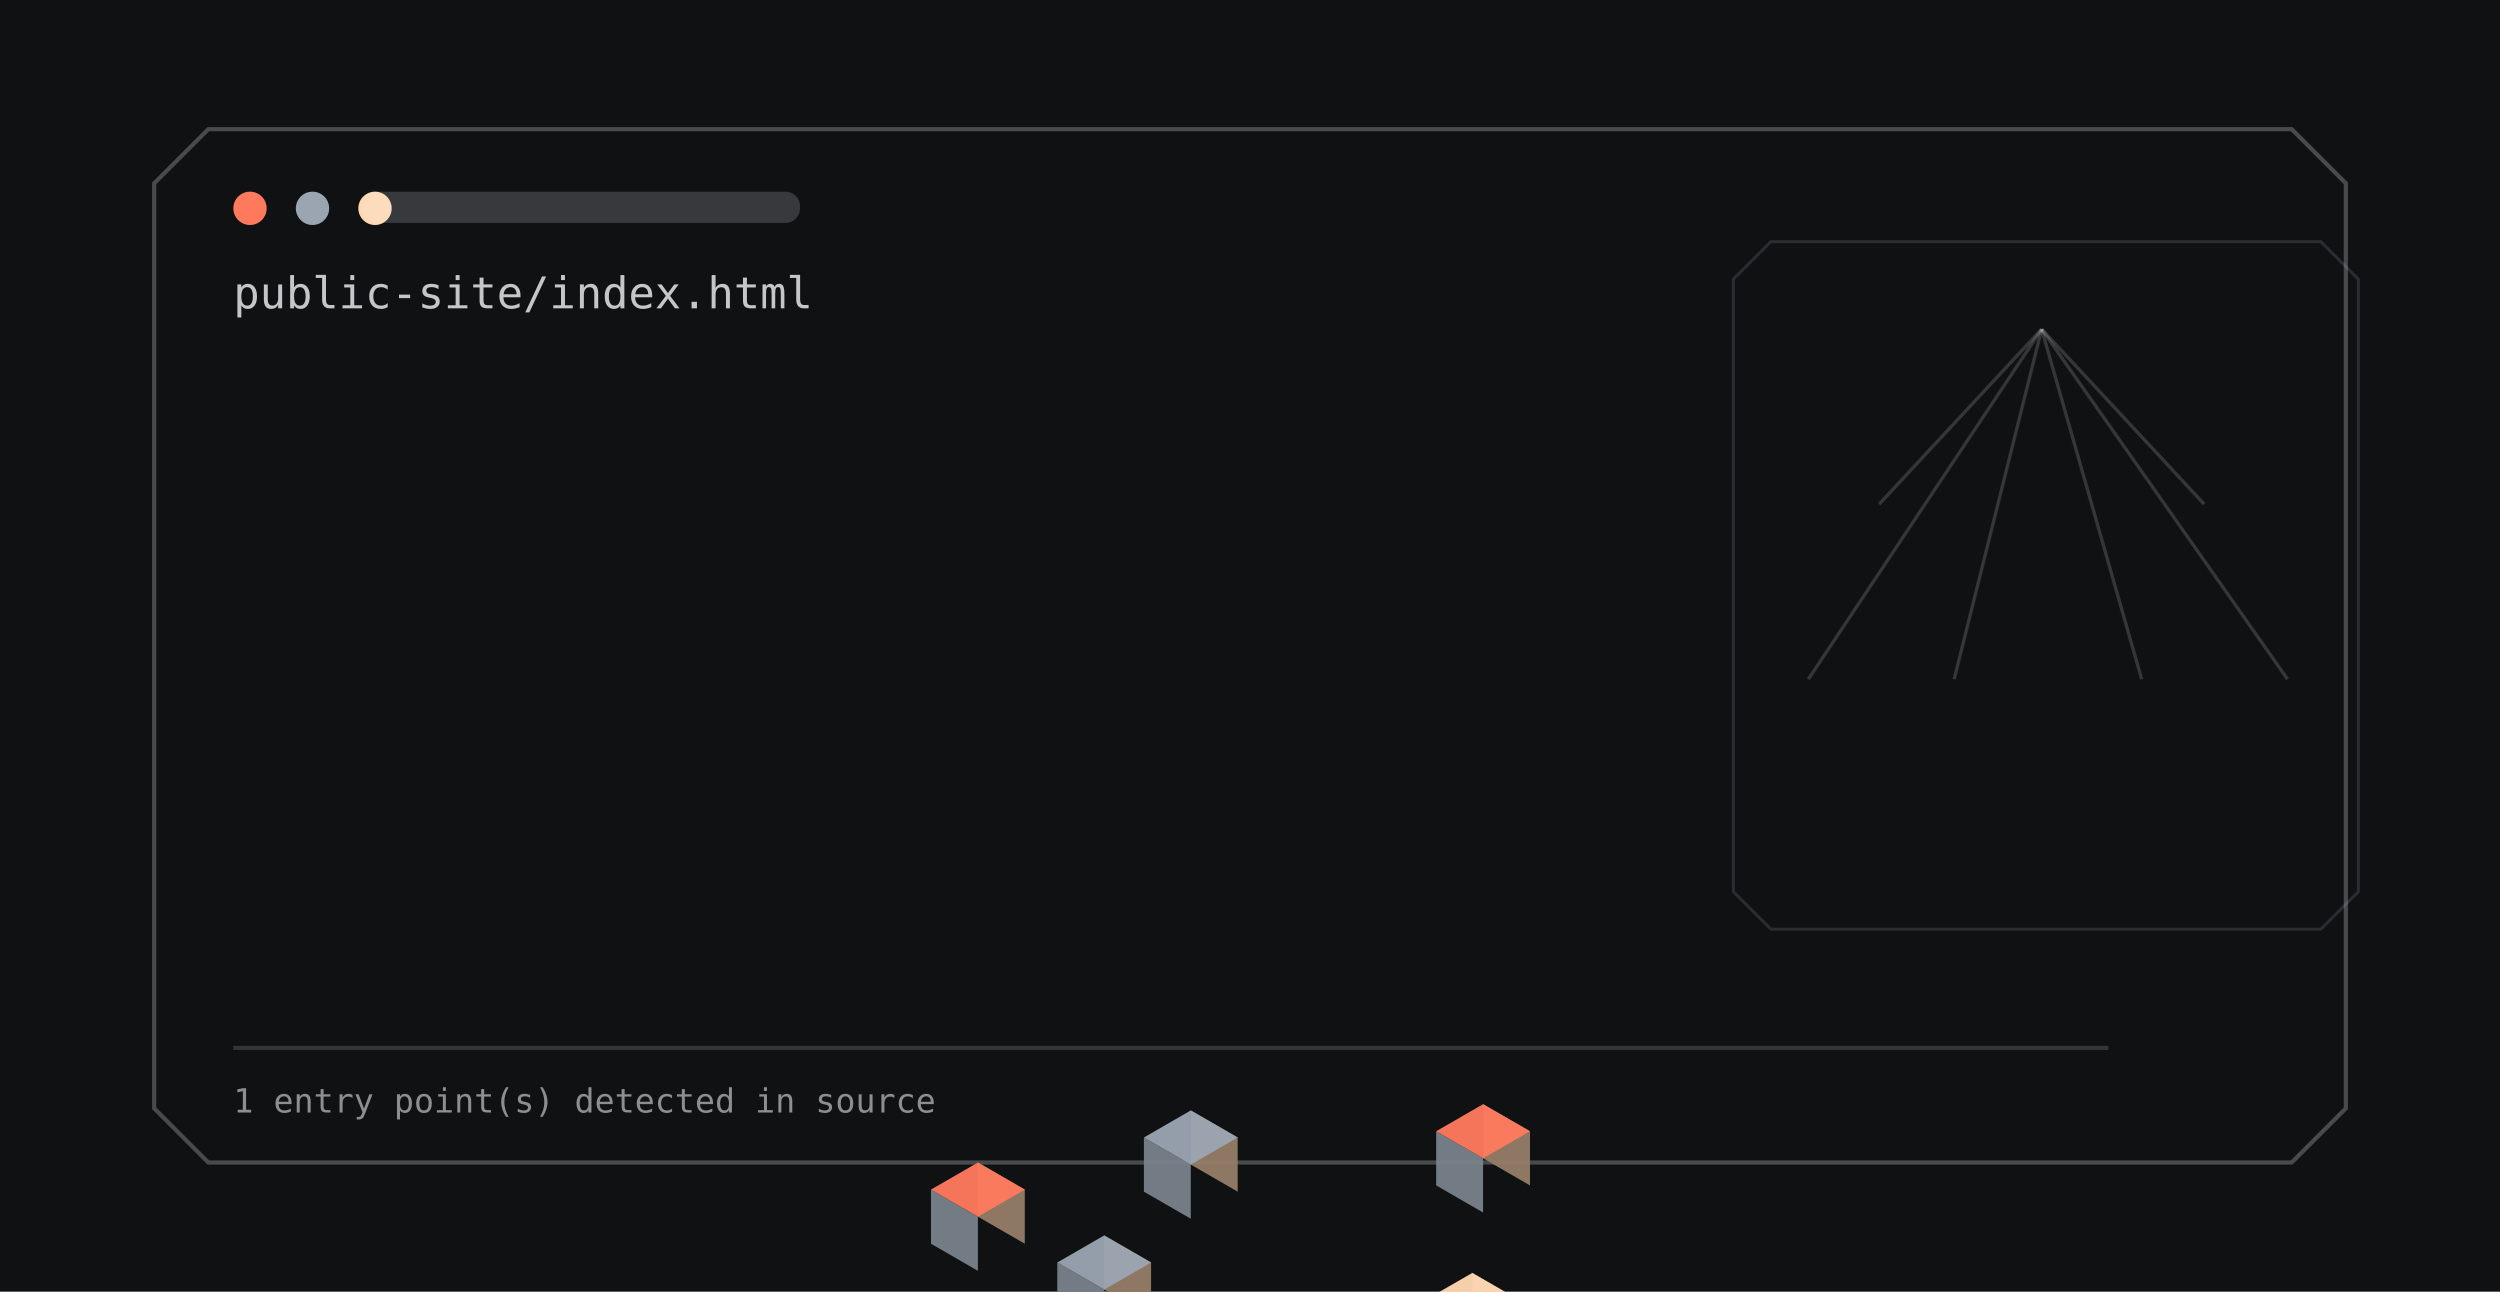
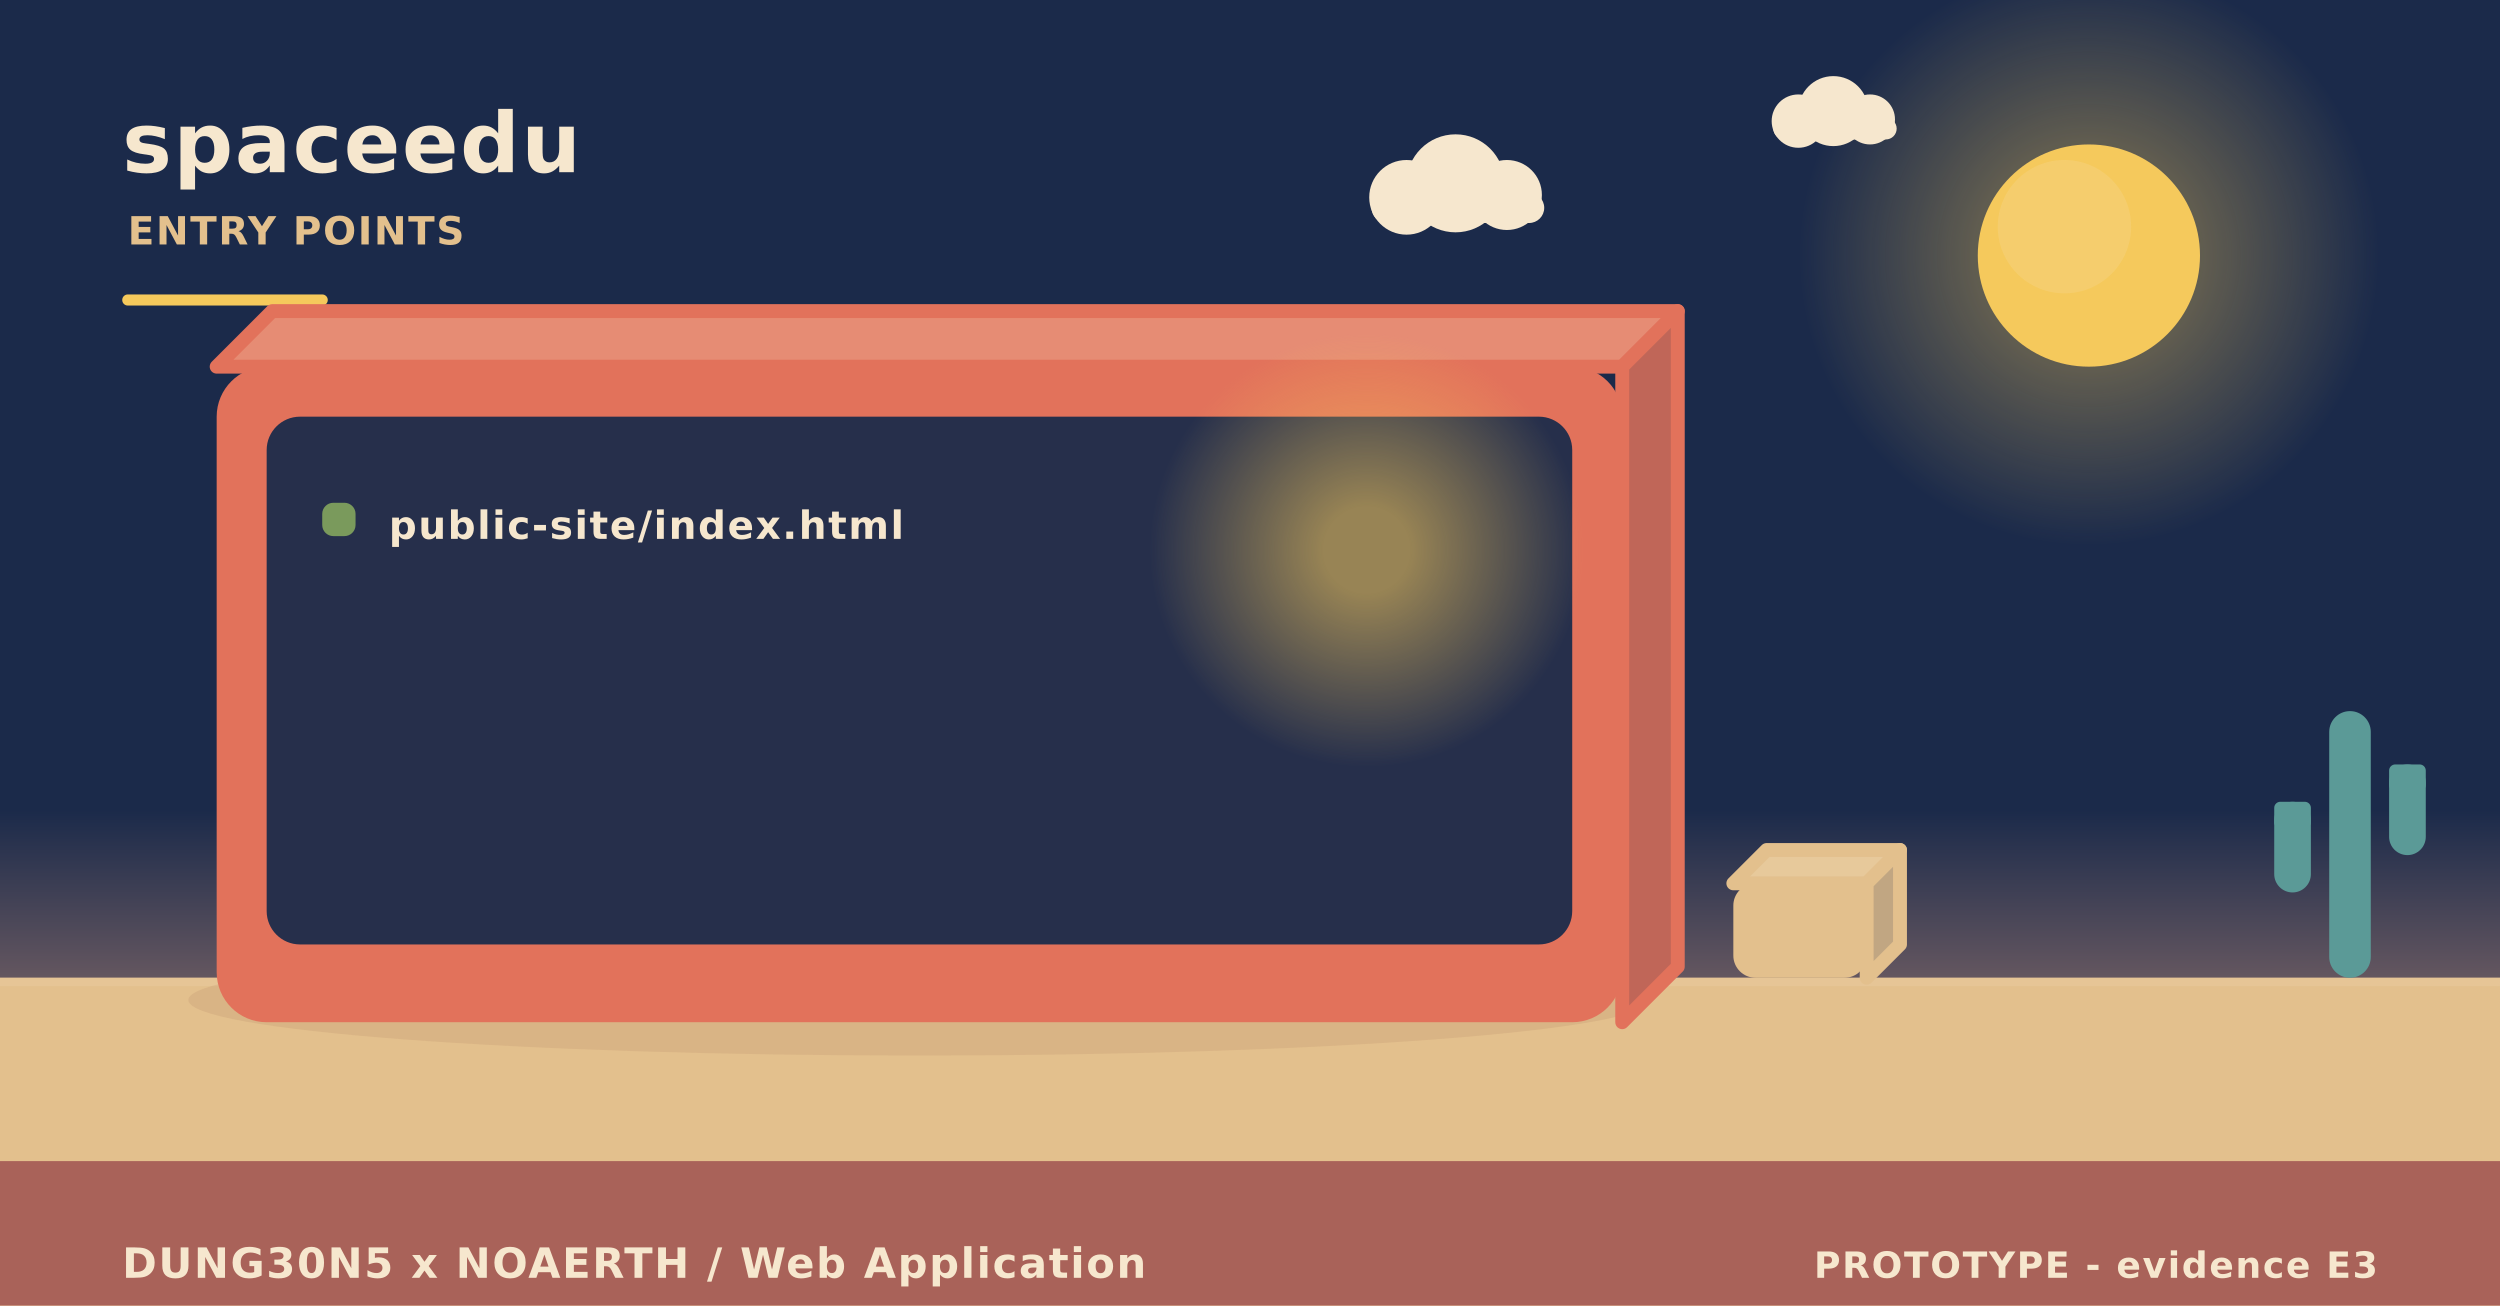
- <svg xmlns="http://www.w3.org/2000/svg" viewBox="0 0 1200 620" width="1200" height="620" role="img" aria-label="spaceedu command surface">
-   <rect width="1200" height="620" fill="#0f1113" />
-   <defs>
-     <linearGradient id="gt" x1="0" y1="0" x2="1" y2="1">
-       <stop offset="0%" stop-color="#ff7a5c" />
-       <stop offset="100%" stop-color="#9aa5b1" />
-     </linearGradient>
-   </defs>
-   <path d="M100.00,62.00 H1100.00 L1126.00,88.00 V532.00 L1100.00,558.00 H100.00 L74.00,532.00 V88.00 Z" fill="none" stroke="rgba(241,243,245,0.300)" stroke-width="2.00" opacity="0.85" />
-   <circle cx="120.00" cy="100.00" r="8.00" fill="#ff7a5c" opacity="1.00" />
-   <circle cx="150.00" cy="100.00" r="8.00" fill="#9aa5b1" opacity="1.00" />
-   <circle cx="180.00" cy="100.00" r="8.00" fill="#ffd8b1" opacity="1.00" />
-   <rect x="174.00" y="92.00" width="210.00" height="15.00" rx="7.00" fill="rgba(241,243,245,0.180)" opacity="1.00" />
-   <text x="112" y="148" font-family="ui-monospace,SFMono-Regular,Menlo,monospace" font-size="21" fill="rgba(241,243,245,0.800)">public-site/index.html</text>
-   <path d="M850.00,116.00 H1114.00 L1132.00,134.00 V428.00 L1114.00,446.00 H850.00 L832.00,428.00 V134.00 Z" fill="none" stroke="rgba(241,243,245,0.180)" stroke-width="1.40" opacity="0.70" />
-   <line x1="980.00" y1="158.00" x2="902.00" y2="242.00" stroke="rgba(241,243,245,0.300)" stroke-width="1.60" opacity="0.55" />
-   <line x1="980.00" y1="158.00" x2="1058.00" y2="242.00" stroke="rgba(241,243,245,0.300)" stroke-width="1.60" opacity="0.55" />
-   <line x1="980.00" y1="158.00" x2="868.00" y2="326.00" stroke="rgba(241,243,245,0.300)" stroke-width="1.60" opacity="0.55" />
-   <line x1="980.00" y1="158.00" x2="938.00" y2="326.00" stroke="rgba(241,243,245,0.300)" stroke-width="1.60" opacity="0.55" />
-   <line x1="980.00" y1="158.00" x2="1028.00" y2="326.00" stroke="rgba(241,243,245,0.300)" stroke-width="1.60" opacity="0.55" />
-   <line x1="980.00" y1="158.00" x2="1098.00" y2="326.00" stroke="rgba(241,243,245,0.300)" stroke-width="1.60" opacity="0.55" />
-   <polygon points="711.87,556.00 734.39,569.00 734.39,543.00 711.87,530.00" fill="#947d67" opacity="0.95" />
-   <polygon points="689.36,569.00 711.87,582.00 711.87,556.00 689.36,543.00" fill="#78818a" opacity="0.95" />
-   <polygon points="711.87,530.00 734.39,543.00 711.87,556.00 689.36,543.00" fill="#ff7a5c" opacity="0.95" />
-   <polygon points="571.58,559.00 594.09,572.00 594.09,546.00 571.58,533.00" fill="#947d67" opacity="0.95" />
-   <polygon points="549.06,572.00 571.58,585.00 571.58,559.00 549.06,546.00" fill="#78818a" opacity="0.95" />
-   <polygon points="571.58,533.00 594.09,546.00 571.58,559.00 549.06,546.00" fill="#9aa5b1" opacity="0.95" />
-   <polygon points="706.68,637.00 729.19,650.00 729.19,624.00 706.68,611.00" fill="#947d67" opacity="0.95" />
-   <polygon points="684.16,650.00 706.68,663.00 706.68,637.00 684.16,624.00" fill="#78818a" opacity="0.95" />
-   <polygon points="706.68,611.00 729.19,624.00 706.68,637.00 684.16,624.00" fill="#ffd8b1" opacity="0.95" />
-   <polygon points="469.39,584.00 491.90,597.00 491.90,571.00 469.39,558.00" fill="#947d67" opacity="0.95" />
-   <polygon points="446.87,597.00 469.39,610.00 469.39,584.00 446.87,571.00" fill="#78818a" opacity="0.95" />
-   <polygon points="469.39,558.00 491.90,571.00 469.39,584.00 446.87,571.00" fill="#ff7a5c" opacity="0.95" />
-   <polygon points="530.01,619.00 552.52,632.00 552.52,606.00 530.01,593.00" fill="#947d67" opacity="0.95" />
-   <polygon points="507.49,632.00 530.01,645.00 530.01,619.00 507.49,606.00" fill="#78818a" opacity="0.95" />
-   <polygon points="530.01,593.00 552.52,606.00 530.01,619.00 507.49,606.00" fill="#9aa5b1" opacity="0.95" />
-   <polygon points="607.95,664.00 630.47,677.00 630.47,651.00 607.95,638.00" fill="#947d67" opacity="0.95" />
-   <polygon points="585.43,677.00 607.95,690.00 607.95,664.00 585.43,651.00" fill="#78818a" opacity="0.95" />
-   <polygon points="607.95,638.00 630.47,651.00 607.95,664.00 585.43,651.00" fill="#ffd8b1" opacity="0.95" />
-   <polygon points="668.57,699.00 691.09,712.00 691.09,686.00 668.57,673.00" fill="#947d67" opacity="0.95" />
-   <polygon points="646.05,712.00 668.57,725.00 668.57,699.00 646.05,686.00" fill="#78818a" opacity="0.95" />
-   <polygon points="668.57,673.00 691.09,686.00 668.57,699.00 646.05,686.00" fill="#ff7a5c" opacity="0.95" />
-   <rect x="112.00" y="502.00" width="900.00" height="2.00" rx="0.00" fill="rgba(241,243,245,0.160)" opacity="1.00" />
-   <text x="112" y="534" font-family="ui-monospace,Menlo,monospace" font-size="16" fill="rgba(241,243,245,0.550)">1 entry point(s) detected in source</text>
+ <svg xmlns="http://www.w3.org/2000/svg" width="900" height="470" viewBox="0 0 900 470" role="img" aria-label="spaceedu - how it is operated">
+   <linearGradient id="skyt" x1="0" y1="0" x2="0" y2="1">
+     <stop offset="0" stop-color="#1b2a4a" />
+     <stop offset="0.62" stop-color="#1b2a4a" />
+     <stop offset="1" stop-color="#f3ad8a" />
+   </linearGradient>
+   <rect width="900" height="470" fill="url(#skyt)" />
+   <radialGradient id="sunt">
+     <stop offset="0.35" stop-color="#f5c95c" stop-opacity="0.34" />
+     <stop offset="1" stop-color="#f5c95c" stop-opacity="0" />
+   </radialGradient>
+   <circle cx="752" cy="92" r="104" fill="url(#sunt)" />
+   <circle cx="752" cy="92" r="40" fill="#f5c95c" />
+   <circle cx="743.2" cy="81.6" r="24" fill="#f5d27e" opacity="0.5" />
+   <g>
+     <circle cx="524" cy="66" r="17.64" fill="#f6e7ce" />
+     <circle cx="506.36" cy="71.04" r="13.44" fill="#f6e7ce" />
+     <circle cx="542.48" cy="70.2" r="12.6" fill="#f6e7ce" />
+     <rect x="493.76" y="69.36" width="62.16" height="10.92" rx="5.46" fill="#f6e7ce" />
+   </g>
+   <g>
+     <circle cx="660" cy="40" r="12.6" fill="#f6e7ce" />
+     <circle cx="647.4" cy="43.6" r="9.6" fill="#f6e7ce" />
+     <circle cx="673.2" cy="43" r="9" fill="#f6e7ce" />
+     <rect x="638.4" y="42.4" width="44.4" height="7.8" rx="3.9" fill="#f6e7ce" />
+   </g>
+   <rect x="0" y="352" width="900" height="118" fill="#e3c08d" />
+   <rect x="0" y="352" width="900" height="3" fill="#e6c596" />
+   <text x="44" y="62" font-family="Verdana,DejaVu Sans,sans-serif" font-size="30" font-weight="700" letter-spacing="0.6" fill="#f6e7ce" text-anchor="start">spaceedu</text>
+   <text x="46" y="88" font-family="Verdana,DejaVu Sans,sans-serif" font-size="14" font-weight="700" letter-spacing="0.6" fill="#e3c08d" text-anchor="start">ENTRY POINTS</text>
+   <rect x="44" y="106" width="74" height="4" rx="2" fill="#f5c95c" />
+   <ellipse cx="331" cy="360" rx="263.2" ry="20" fill="rgba(138,90,68,0.11)" />
+   <path d="M78,132 L584,132 L604,112 L98,112 Z" fill="#e68c74" stroke="#e2725b" stroke-width="5" stroke-linejoin="round" />
+   <path d="M584,132 L604,112 L604,348 L584,368 Z" fill="#c06658" stroke="#e2725b" stroke-width="5" stroke-linejoin="round" />
+   <rect x="78" y="132" width="506" height="236" rx="18" fill="#e2725b" />
+   <rect x="96" y="150" width="470" height="190" rx="12" fill="#1b2a4a" opacity="0.94" />
+   <radialGradient id="lamp22448">
+     <stop offset="0.2" stop-color="#f5c95c" stop-opacity="0.55" />
+     <stop offset="1" stop-color="#f5c95c" stop-opacity="0" />
+   </radialGradient>
+   <circle cx="492" cy="198" r="78" fill="url(#lamp22448)" />
+   <rect x="116" y="181" width="12" height="12" rx="4" fill="#7a9a5c" />
+   <text x="140" y="194" font-family="Verdana,DejaVu Sans,sans-serif" font-size="14" font-weight="700" letter-spacing="0.6" fill="#f6e7ce" text-anchor="start">public-site/index.html</text>
+   <path d="M624,318 L672,318 L684,306 L636,306 Z" fill="#e7c99b" stroke="#e3c08d" stroke-width="5" stroke-linejoin="round" />
+   <path d="M672,318 L684,306 L684,340 L672,352 Z" fill="#c1a682" stroke="#e3c08d" stroke-width="5" stroke-linejoin="round" />
+   <rect x="624" y="318" width="48" height="34" rx="8" fill="#e3c08d" />
+   <rect x="838.52" y="256" width="14.96" height="96" rx="7.48" fill="#5b9a97" />
+   <rect x="818.72" y="288.64" width="13.2" height="32.64" rx="6.6" fill="#5b9a97" />
+   <rect x="818.72" y="288.64" width="13.2" height="9.6" rx="2.2" fill="#5b9a97" />
+   <rect x="860.08" y="275.2" width="13.2" height="32.64" rx="6.6" fill="#5b9a97" />
+   <rect x="860.08" y="275.2" width="13.2" height="9.6" rx="2.2" fill="#5b9a97" />
+   <rect x="0" y="418" width="900" height="52" rx="0" fill="#a65c56" opacity="0.94" />
+   <text x="44" y="460" font-family="Verdana,DejaVu Sans,sans-serif" font-size="15" font-weight="700" letter-spacing="0.6" fill="#f6e7ce" text-anchor="start">DUNG30N5 x NOAERTH  /  Web Application</text>
+   <text x="856" y="460" font-family="Verdana,DejaVu Sans,sans-serif" font-size="13" font-weight="700" letter-spacing="0.6" fill="#f6e7ce" text-anchor="end">PROTOTYPE  -  evidence E3</text>
</svg>
